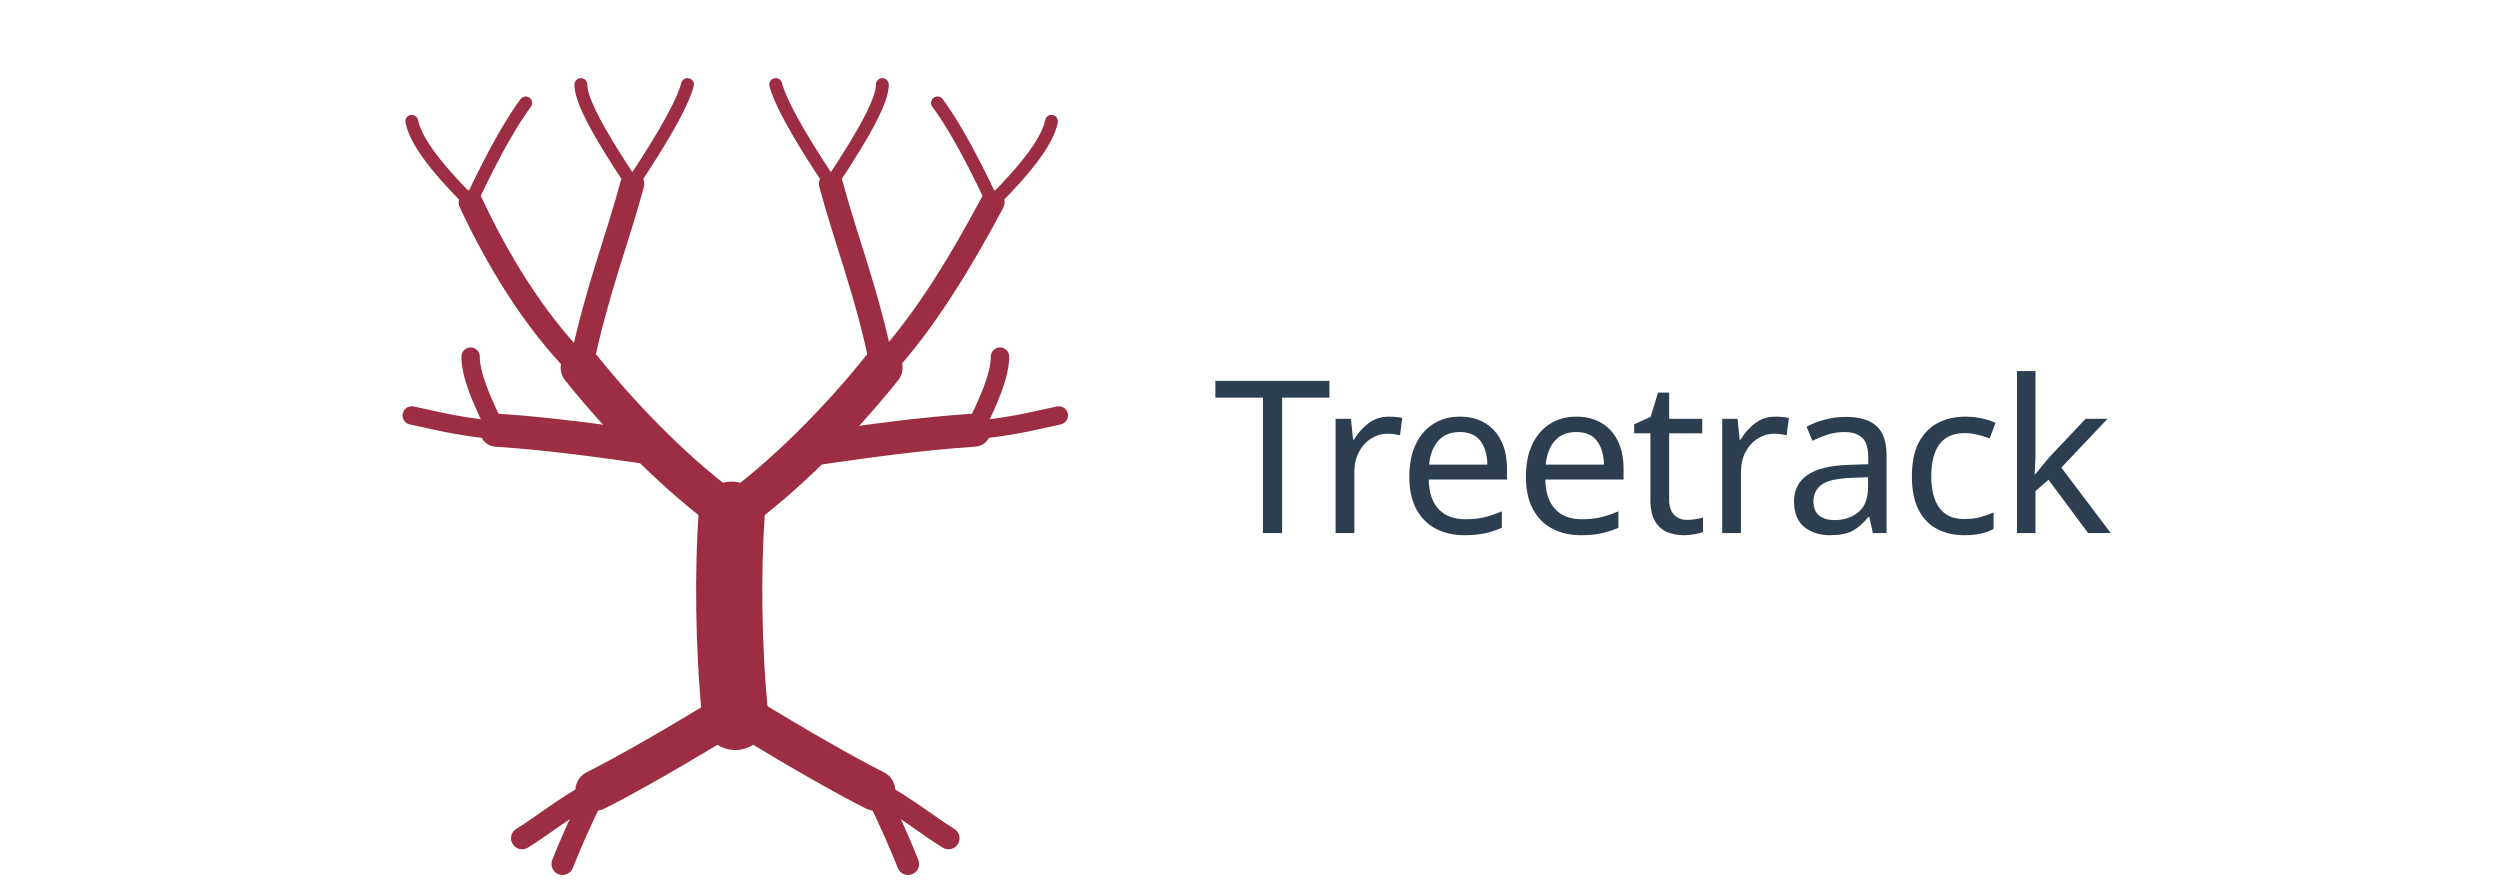
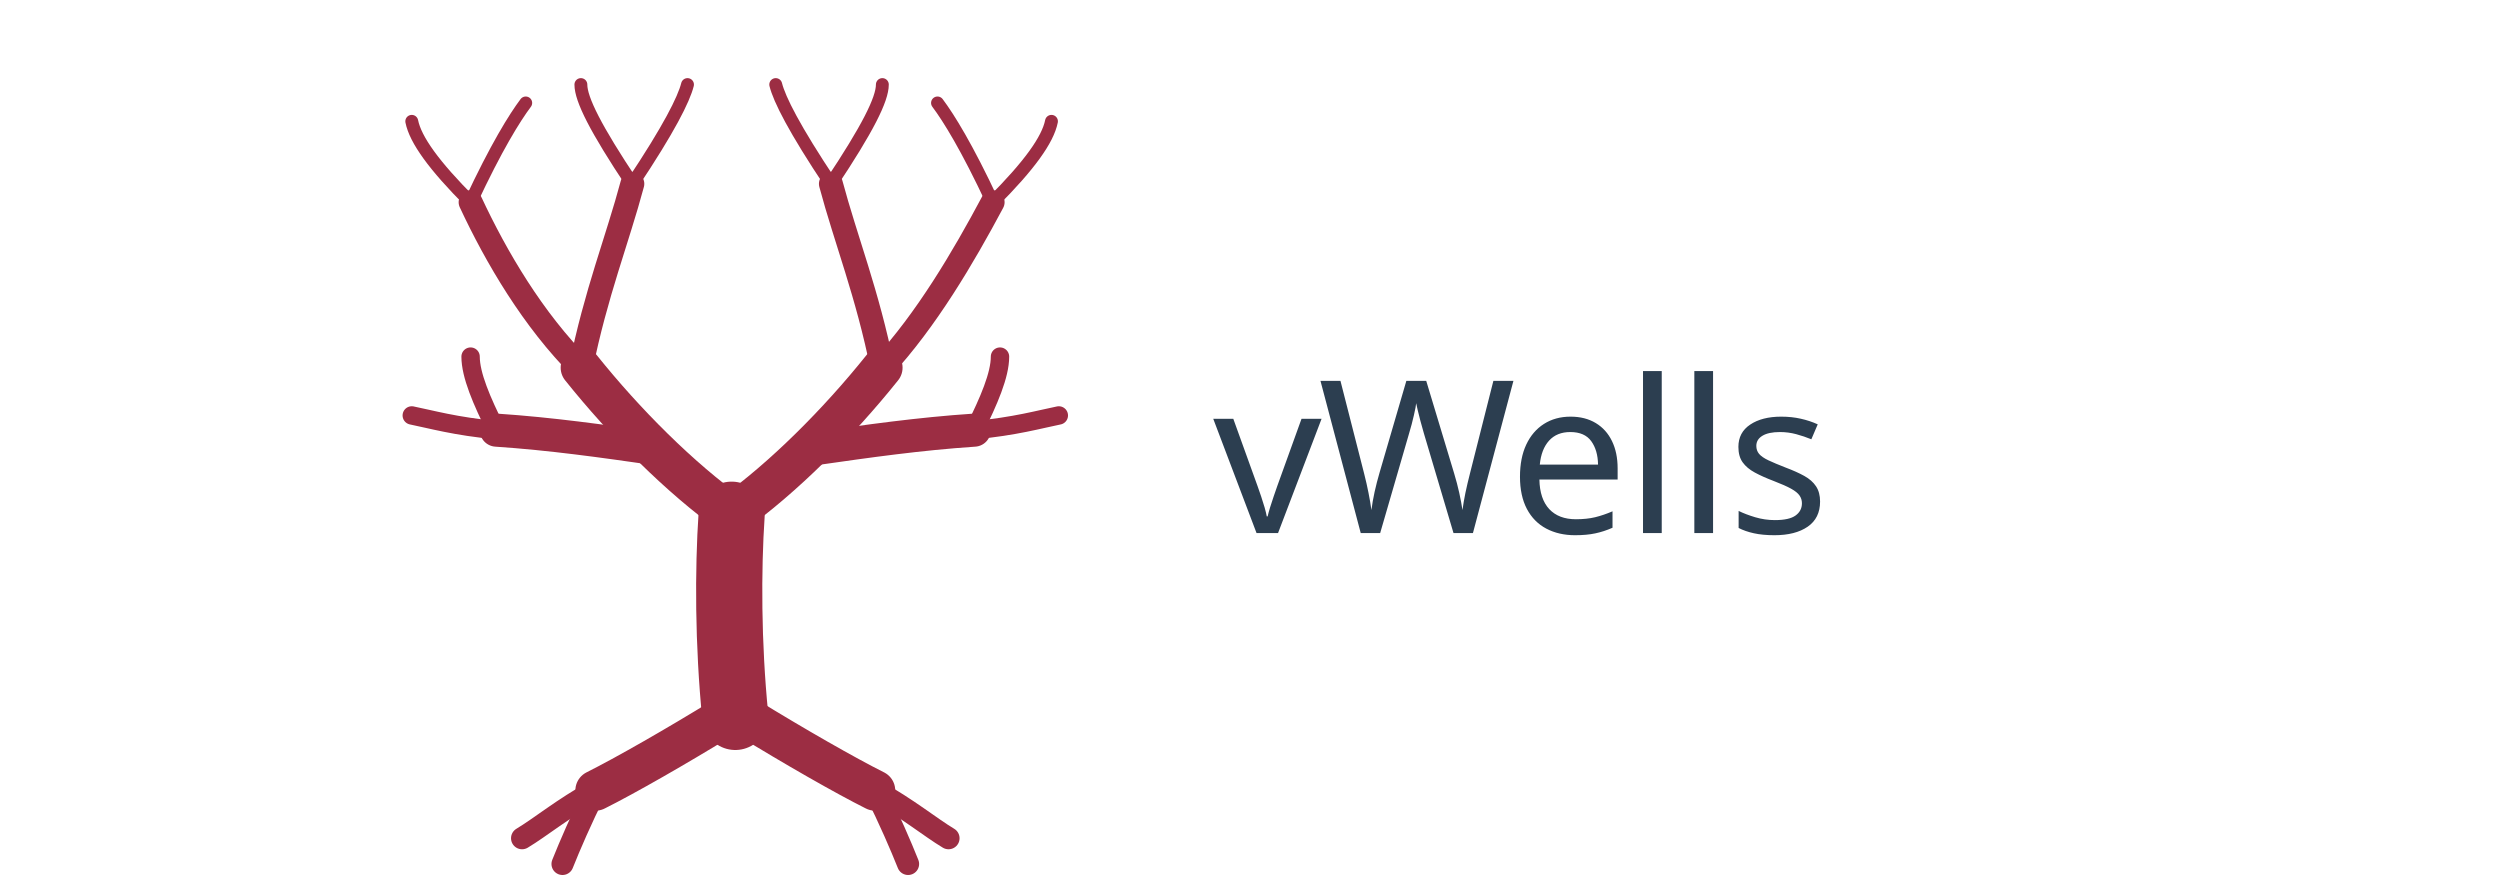
<svg xmlns="http://www.w3.org/2000/svg" viewBox="0 0 680 240" role="img">
  <style>
.word { fill: #2C3E50; font-family: sans-serif; }
@media (prefers-color-scheme: dark) {
.word { fill: #ECEFF1; }
}
</style>
  <g transform="translate(200, 195)" fill="none" stroke="#9C2D43" stroke-linecap="round">
    <path d="M -3,0 C -16,8 -30,16 -38,20" stroke-width="11" />
    <path d="M -38,20 C -47,25 -53,30 -58,33" stroke-width="6" />
    <path d="M -38,20 C -42,28 -45,35 -47,40" stroke-width="6" />
    <path d="M 3,0 C 16,8 30,16 38,20" stroke-width="11" />
    <path d="M 38,20 C 47,25 53,30 58,33" stroke-width="6" />
    <path d="M 38,20 C 42,28 45,35 47,40" stroke-width="6" />
    <path d="M -22,-73 C -36,-75 -50,-77 -65,-78" stroke-width="9" />
    <path d="M -65,-78 C -76,-79 -83,-81 -88,-82" stroke-width="5" />
    <path d="M -65,-78 C -69,-86 -72,-93 -72,-98" stroke-width="5" />
    <path d="M 22,-73 C 36,-75 50,-77 65,-78" stroke-width="9" />
    <path d="M 65,-78 C 76,-79 83,-81 88,-82" stroke-width="5" />
    <path d="M 65,-78 C 69,-86 72,-93 72,-98" stroke-width="5" />
    <path d="M 0,0 C -2,-20 -2,-40 -1,-55" stroke-width="18" />
    <path d="M -1,-55 C -15,-65 -30,-80 -42,-95" stroke-width="11" />
    <path d="M -1,-55 C 13,-65 28,-80 40,-95" stroke-width="11" />
    <path d="M -42,-95 C -55,-108 -65,-125 -72,-140" stroke-width="6.5" />
    <path d="M -42,-95 C -38,-115 -32,-130 -28,-145" stroke-width="6.5" />
    <path d="M 40,-95 C 52,-108 62,-125 70,-140" stroke-width="6.5" />
    <path d="M 40,-95 C 36,-115 30,-130 26,-145" stroke-width="6.5" />
    <path d="M -72,-140 C -82,-150 -87,-157 -88,-162" stroke-width="3.5" />
    <path d="M -72,-140 C -65,-155 -60,-163 -57,-167" stroke-width="3.5" />
    <path d="M -28,-145 C -38,-160 -42,-168 -42,-172" stroke-width="3.5" />
    <path d="M -28,-145 C -18,-160 -14,-168 -13,-172" stroke-width="3.5" />
    <path d="M 26,-145 C 16,-160 12,-168 11,-172" stroke-width="3.5" />
    <path d="M 26,-145 C 36,-160 40,-168 40,-172" stroke-width="3.5" />
    <path d="M 70,-140 C 63,-155 58,-163 55,-167" stroke-width="3.5" />
    <path d="M 70,-140 C 80,-150 85,-157 86,-162" stroke-width="3.5" />
  </g>
-   <text x="330" y="145" fill="#2C3E50" font-family="sans-serif" font-size="58" font-weight="500" letter-spacing="-1">Treetrack</text>
+   <text x="330" y="145" fill="#2C3E50" font-family="sans-serif" font-size="58" font-weight="500" letter-spacing="-1">vWells</text>
</svg>
